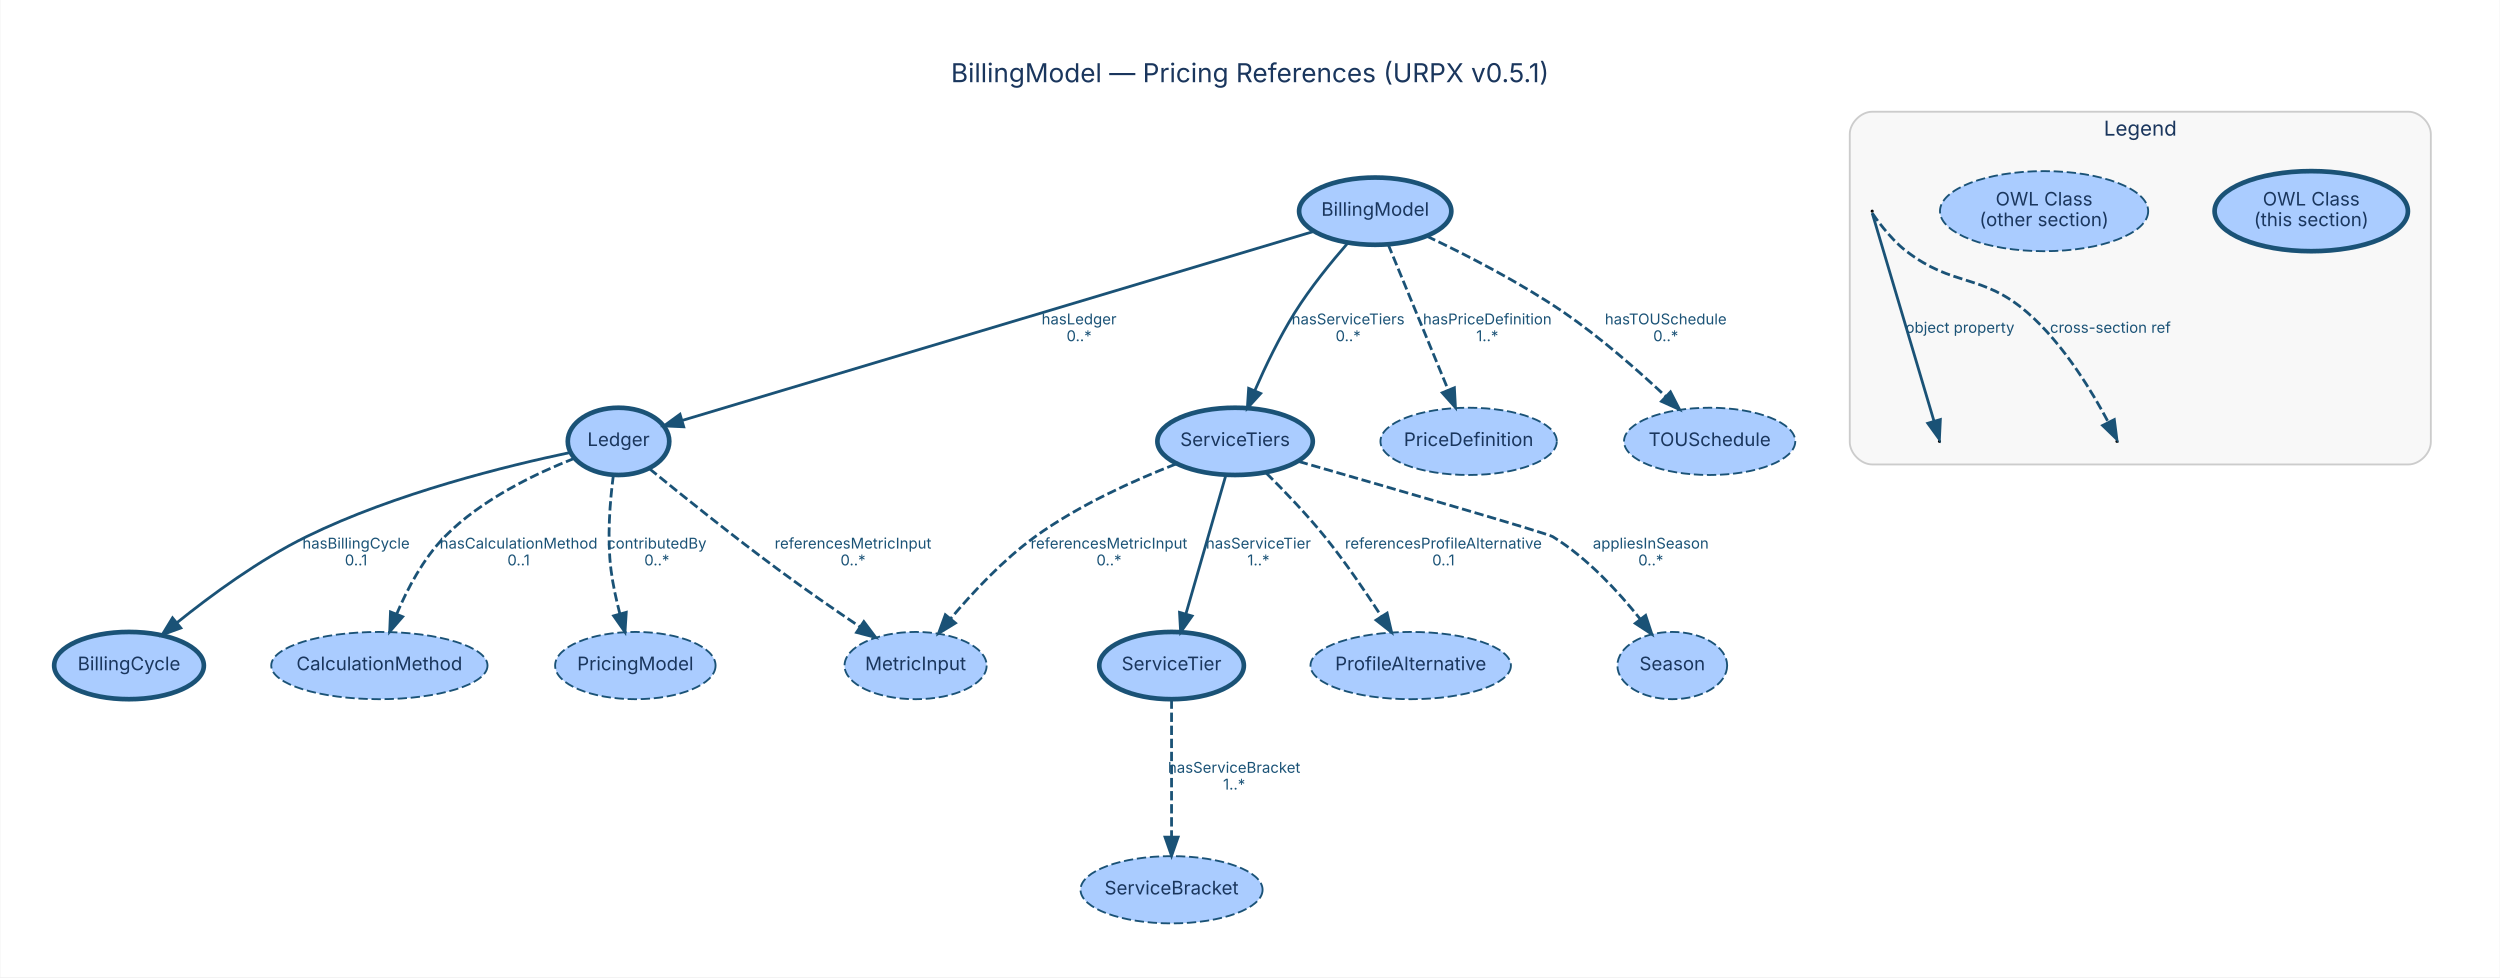
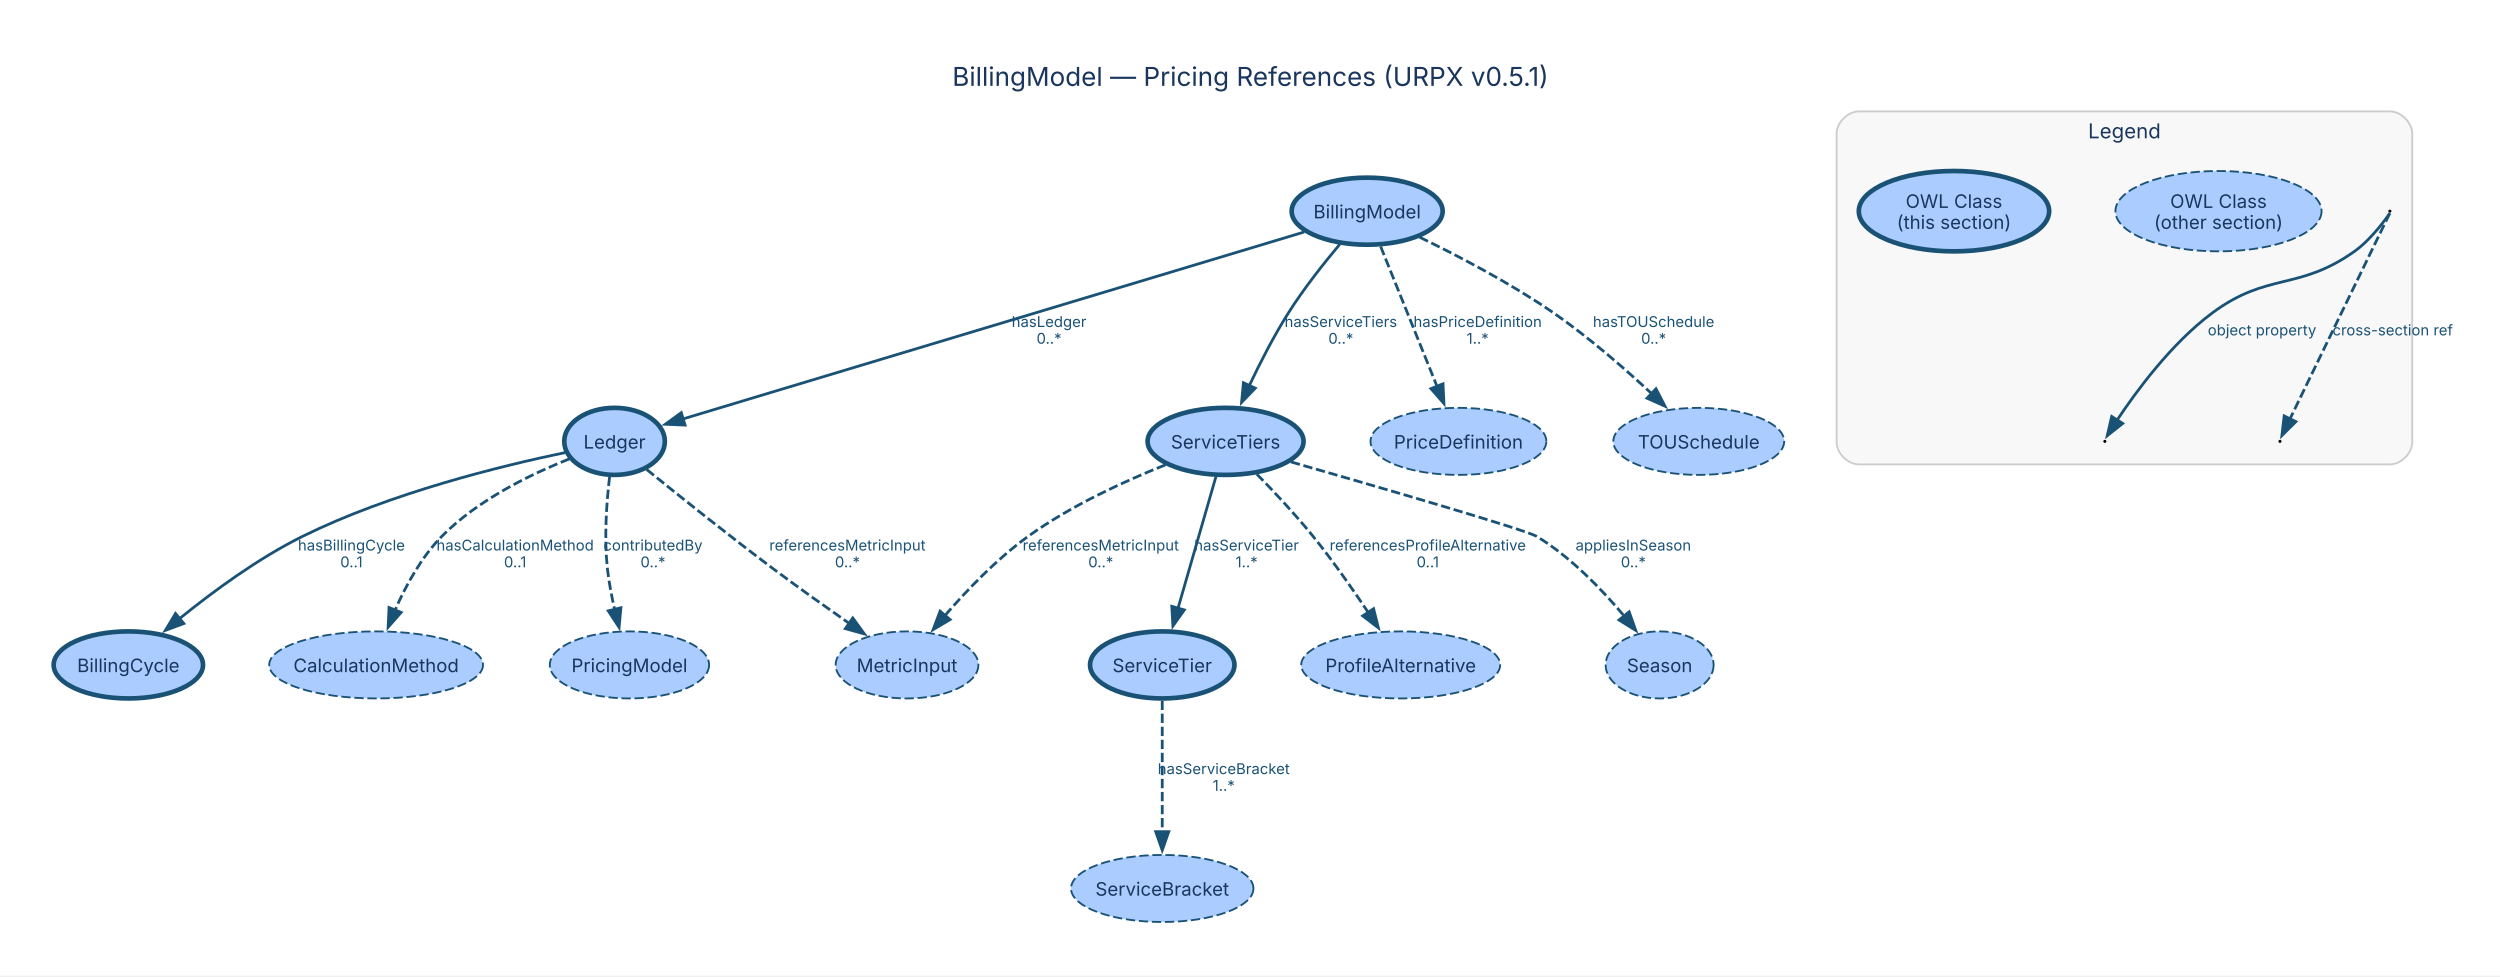
- <svg xmlns="http://www.w3.org/2000/svg" width="1338pt" height="523pt" viewBox="0.00 0.00 1337.63 523.03">
-   <g id="graph0" class="graph" transform="scale(1 1) rotate(0) translate(28.8 494.23)">
-     <polygon fill="white" stroke="transparent" points="-28.8,28.8 -28.8,-494.23 1308.83,-494.23 1308.83,28.8 -28.8,28.8" />
-     <text text-anchor="middle" x="640.01" y="-450.23" font-family="Inter, Helvetica, Arial, sans-serif" font-size="14.00" fill="#1a365d">BillingModel — Pricing References (URPX v0.5.1)</text>
+ <svg xmlns="http://www.w3.org/2000/svg" width="1342pt" height="524pt" viewBox="0.00 0.00 1342.00 524.00">
+   <g id="graph0" class="graph" transform="scale(1 1) rotate(0) translate(28.8 494.93)">
+     <polygon fill="white" stroke="none" points="-28.8,28.8 -28.8,-494.93 1313.66,-494.93 1313.66,28.8 -28.8,28.8" />
+     <text xml:space="preserve" text-anchor="middle" x="642.43" y="-448.83" font-family="Inter, Helvetica, Arial, sans-serif" font-size="14.00" fill="#1a365d">BillingModel — Pricing References (URPX v0.5.1)</text>
    <g id="clust4" class="cluster">
-       <path fill="#f8f8f8" stroke="#cccccc" d="M973.03,-245.64C973.03,-245.64 1260.03,-245.64 1260.03,-245.64 1266.03,-245.64 1272.03,-251.64 1272.03,-257.64 1272.03,-257.64 1272.03,-422.43 1272.03,-422.43 1272.03,-428.43 1266.03,-434.43 1260.03,-434.43 1260.03,-434.43 973.03,-434.43 973.03,-434.43 967.03,-434.43 961.03,-428.43 961.03,-422.43 961.03,-422.43 961.03,-257.64 961.03,-257.64 961.03,-251.64 967.03,-245.64 973.03,-245.64" />
-       <text text-anchor="middle" x="1116.53" y="-421.63" font-family="Inter, Helvetica, Arial, sans-serif" font-size="11.00" fill="#1a365d">Legend</text>
+       <path fill="#f8f8f8" stroke="#cccccc" d="M969.09,-245.64C969.09,-245.64 1254.09,-245.64 1254.09,-245.64 1260.09,-245.64 1266.09,-251.64 1266.09,-257.64 1266.09,-257.64 1266.09,-423.13 1266.09,-423.13 1266.09,-429.13 1260.09,-435.13 1254.09,-435.13 1254.09,-435.13 969.09,-435.13 969.09,-435.13 963.09,-435.13 957.09,-429.13 957.09,-423.13 957.09,-423.13 957.09,-257.64 957.09,-257.64 957.09,-251.64 963.09,-245.64 969.09,-245.64" />
+       <text xml:space="preserve" text-anchor="middle" x="1111.59" y="-420.68" font-family="Inter, Helvetica, Arial, sans-serif" font-size="11.00" fill="#1a365d">Legend</text>
    </g>
    <g id="node1" class="node">
-       <ellipse fill="#aaccff" stroke="#1a5276" stroke-width="2.5" cx="707.03" cy="-381.21" rx="40.74" ry="18" />
-       <text text-anchor="middle" x="707.03" y="-378.71" font-family="Inter, Helvetica, Arial, sans-serif" font-size="10.00" fill="#1a365d">BillingModel</text>
+       <ellipse fill="#aaccff" stroke="#1a5276" stroke-width="2.5" cx="705.09" cy="-381.57" rx="40.53" ry="18" />
+       <text xml:space="preserve" text-anchor="middle" x="705.09" y="-377.69" font-family="Inter, Helvetica, Arial, sans-serif" font-size="10.00" fill="#1a365d">BillingModel</text>
    </g>
    <g id="node3" class="node">
-       <ellipse fill="#aaccff" stroke="#1a5276" stroke-width="2.5" cx="302.03" cy="-258" rx="27.16" ry="18" />
-       <text text-anchor="middle" x="302.03" y="-255.5" font-family="Inter, Helvetica, Arial, sans-serif" font-size="10.00" fill="#1a365d">Ledger</text>
+       <ellipse fill="#aaccff" stroke="#1a5276" stroke-width="2.5" cx="301.09" cy="-258" rx="27" ry="18" />
+       <text xml:space="preserve" text-anchor="middle" x="301.09" y="-254.12" font-family="Inter, Helvetica, Arial, sans-serif" font-size="10.00" fill="#1a365d">Ledger</text>
    </g>
    <g id="edge1" class="edge">
-       <path fill="none" stroke="#1a5276" stroke-width="1.5" d="M674.23,-370.4C598.63,-347.77 412.74,-292.13 336,-269.17" />
-       <polygon fill="#1a5276" stroke="#1a5276" stroke-width="1.5" points="336.93,-265.79 326.35,-266.28 334.93,-272.5 336.93,-265.79" />
-       <text text-anchor="middle" x="548.53" y="-320.6" font-family="Inter, Helvetica, Arial, sans-serif" font-size="8.00" fill="#1a5276">hasLedger</text>
-       <text text-anchor="middle" x="548.53" y="-311.6" font-family="Inter, Helvetica, Arial, sans-serif" font-size="8.00" fill="#1a5276">0..*</text>
+       <path fill="none" stroke="#1a5276" stroke-width="1.5" d="M671.34,-370.41C596.18,-347.8 415.55,-293.44 337.75,-270.03" />
+       <polygon fill="#1a5276" stroke="#1a5276" stroke-width="1.5" points="338.94,-266.73 328.35,-267.2 336.92,-273.44 338.94,-266.73" />
+       <text xml:space="preserve" text-anchor="middle" x="534.33" y="-319.4" font-family="Inter, Helvetica, Arial, sans-serif" font-size="8.00" fill="#1a5276">hasLedger</text>
+       <text xml:space="preserve" text-anchor="middle" x="534.33" y="-310.4" font-family="Inter, Helvetica, Arial, sans-serif" font-size="8.00" fill="#1a5276">0..*</text>
    </g>
    <g id="node5" class="node">
-       <ellipse fill="#aaccff" stroke="#1a5276" stroke-width="2.5" cx="632.03" cy="-258" rx="41.59" ry="18" />
-       <text text-anchor="middle" x="632.03" y="-255.5" font-family="Inter, Helvetica, Arial, sans-serif" font-size="10.00" fill="#1a365d">ServiceTiers</text>
+       <ellipse fill="#aaccff" stroke="#1a5276" stroke-width="2.5" cx="629.09" cy="-258" rx="41.86" ry="18" />
+       <text xml:space="preserve" text-anchor="middle" x="629.09" y="-254.12" font-family="Inter, Helvetica, Arial, sans-serif" font-size="10.00" fill="#1a365d">ServiceTiers</text>
    </g>
    <g id="edge3" class="edge">
-       <path fill="none" stroke="#1a5276" stroke-width="1.5" d="M692.4,-364.2C683.53,-354.02 672.35,-340.29 664.03,-327 655.75,-313.78 648.22,-298.09 642.56,-285.1" />
-       <polygon fill="#1a5276" stroke="#1a5276" stroke-width="1.5" points="645.73,-283.63 638.6,-275.79 639.29,-286.36 645.73,-283.63" />
-       <text text-anchor="middle" x="692.53" y="-320.6" font-family="Inter, Helvetica, Arial, sans-serif" font-size="8.00" fill="#1a5276">hasServiceTiers</text>
-       <text text-anchor="middle" x="692.53" y="-311.6" font-family="Inter, Helvetica, Arial, sans-serif" font-size="8.00" fill="#1a5276">0..*</text>
+       <path fill="none" stroke="#1a5276" stroke-width="1.5" d="M690.44,-363.87C681.84,-353.62 671.07,-340.01 662.84,-327 655.04,-314.68 647.68,-300.31 641.83,-287.96" />
+       <polygon fill="#1a5276" stroke="#1a5276" stroke-width="1.5" points="645.04,-286.55 637.68,-278.93 638.68,-289.48 645.04,-286.55" />
+       <text xml:space="preserve" text-anchor="middle" x="690.96" y="-319.4" font-family="Inter, Helvetica, Arial, sans-serif" font-size="8.00" fill="#1a5276">hasServiceTiers</text>
+       <text xml:space="preserve" text-anchor="middle" x="690.96" y="-310.4" font-family="Inter, Helvetica, Arial, sans-serif" font-size="8.00" fill="#1a5276">0..*</text>
    </g>
    <g id="node8" class="node">
-       <ellipse fill="#aaccff" stroke="#1a5276" stroke-dasharray="5,2" cx="757.03" cy="-258" rx="47.19" ry="18" />
-       <text text-anchor="middle" x="757.03" y="-255.5" font-family="Inter, Helvetica, Arial, sans-serif" font-size="10.00" fill="#1a365d">PriceDefinition</text>
+       <ellipse fill="#aaccff" stroke="#1a5276" stroke-dasharray="5,2" cx="754.09" cy="-258" rx="47.19" ry="18" />
+       <text xml:space="preserve" text-anchor="middle" x="754.09" y="-254.12" font-family="Inter, Helvetica, Arial, sans-serif" font-size="10.00" fill="#1a365d">PriceDefinition</text>
    </g>
    <g id="edge2" class="edge">
-       <path fill="none" stroke="#1a5276" stroke-width="1.5" stroke-dasharray="5,2" d="M713.98,-363.36C722.29,-343.21 736.3,-309.24 746.08,-285.56" />
-       <polygon fill="#1a5276" stroke="#1a5276" stroke-width="1.5" points="749.4,-286.68 749.97,-276.1 742.93,-284.01 749.4,-286.68" />
-       <text text-anchor="middle" x="767.03" y="-320.6" font-family="Inter, Helvetica, Arial, sans-serif" font-size="8.00" fill="#1a5276">hasPriceDefinition</text>
-       <text text-anchor="middle" x="767.03" y="-311.6" font-family="Inter, Helvetica, Arial, sans-serif" font-size="8.00" fill="#1a5276">1..*</text>
+       <path fill="none" stroke="#1a5276" stroke-width="1.5" stroke-dasharray="5,2" d="M712.32,-362.63C720.3,-342.83 733.25,-310.7 742.62,-287.45" />
+       <polygon fill="#1a5276" stroke="#1a5276" stroke-width="1.5" points="745.8,-288.91 746.3,-278.33 739.31,-286.3 745.8,-288.91" />
+       <text xml:space="preserve" text-anchor="middle" x="764.4" y="-319.4" font-family="Inter, Helvetica, Arial, sans-serif" font-size="8.00" fill="#1a5276">hasPriceDefinition</text>
+       <text xml:space="preserve" text-anchor="middle" x="764.4" y="-310.4" font-family="Inter, Helvetica, Arial, sans-serif" font-size="8.00" fill="#1a5276">1..*</text>
    </g>
    <g id="node13" class="node">
-       <ellipse fill="#aaccff" stroke="#1a5276" stroke-dasharray="5,2" cx="886.03" cy="-258" rx="45.83" ry="18" />
-       <text text-anchor="middle" x="886.03" y="-255.5" font-family="Inter, Helvetica, Arial, sans-serif" font-size="10.00" fill="#1a365d">TOUSchedule</text>
+       <ellipse fill="#aaccff" stroke="#1a5276" stroke-dasharray="5,2" cx="883.09" cy="-258" rx="45.86" ry="18" />
+       <text xml:space="preserve" text-anchor="middle" x="883.09" y="-254.12" font-family="Inter, Helvetica, Arial, sans-serif" font-size="10.00" fill="#1a365d">TOUSchedule</text>
    </g>
    <g id="edge4" class="edge">
-       <path fill="none" stroke="#1a5276" stroke-width="1.5" stroke-dasharray="5,2" d="M734.59,-367.84C755.47,-357.96 784.49,-343.14 808.03,-327 827.59,-313.59 847.71,-295.93 862.62,-281.97" />
-       <polygon fill="#1a5276" stroke="#1a5276" stroke-width="1.5" points="865.07,-284.47 869.91,-275.05 860.25,-279.4 865.07,-284.47" />
-       <text text-anchor="middle" x="862.53" y="-320.6" font-family="Inter, Helvetica, Arial, sans-serif" font-size="8.00" fill="#1a5276">hasTOUSchedule</text>
-       <text text-anchor="middle" x="862.53" y="-311.6" font-family="Inter, Helvetica, Arial, sans-serif" font-size="8.00" fill="#1a5276">0..*</text>
+       <path fill="none" stroke="#1a5276" stroke-width="1.5" stroke-dasharray="5,2" d="M733.23,-367.61C753.82,-357.64 782.07,-342.89 805.09,-327 823.94,-313.98 843.37,-297.06 858.12,-283.35" />
+       <polygon fill="#1a5276" stroke="#1a5276" stroke-width="1.5" points="860.13,-286.26 865,-276.85 855.32,-281.17 860.13,-286.26" />
+       <text xml:space="preserve" text-anchor="middle" x="858.86" y="-319.4" font-family="Inter, Helvetica, Arial, sans-serif" font-size="8.00" fill="#1a5276">hasTOUSchedule</text>
+       <text xml:space="preserve" text-anchor="middle" x="858.86" y="-310.4" font-family="Inter, Helvetica, Arial, sans-serif" font-size="8.00" fill="#1a5276">0..*</text>
    </g>
    <g id="node2" class="node">
-       <ellipse fill="#aaccff" stroke="#1a5276" stroke-width="2.5" cx="40.03" cy="-138" rx="40.06" ry="18" />
-       <text text-anchor="middle" x="40.03" y="-135.5" font-family="Inter, Helvetica, Arial, sans-serif" font-size="10.00" fill="#1a365d">BillingCycle</text>
+       <ellipse fill="#aaccff" stroke="#1a5276" stroke-width="2.5" cx="40.09" cy="-138" rx="40.09" ry="18" />
+       <text xml:space="preserve" text-anchor="middle" x="40.09" y="-134.12" font-family="Inter, Helvetica, Arial, sans-serif" font-size="10.00" fill="#1a365d">BillingCycle</text>
    </g>
    <g id="edge6" class="edge">
-       <path fill="none" stroke="#1a5276" stroke-width="1.5" d="M276.44,-252.1C242.81,-245.04 182.44,-230.26 135.03,-207 109.76,-194.61 83.98,-175.67 65.66,-160.93" />
-       <polygon fill="#1a5276" stroke="#1a5276" stroke-width="1.5" points="67.75,-158.12 57.8,-154.49 63.31,-163.53 67.75,-158.12" />
-       <text text-anchor="middle" x="161.53" y="-200.6" font-family="Inter, Helvetica, Arial, sans-serif" font-size="8.00" fill="#1a5276">hasBillingCycle</text>
-       <text text-anchor="middle" x="161.53" y="-191.6" font-family="Inter, Helvetica, Arial, sans-serif" font-size="8.00" fill="#1a5276">0..1</text>
+       <path fill="none" stroke="#1a5276" stroke-width="1.5" d="M274.52,-251.98C240.6,-244.93 180.64,-230.28 133.59,-207 109.72,-195.19 85.47,-177.35 67.65,-162.91" />
+       <polygon fill="#1a5276" stroke="#1a5276" stroke-width="1.5" points="69.89,-160.22 59.95,-156.53 65.42,-165.61 69.89,-160.22" />
+       <text xml:space="preserve" text-anchor="middle" x="159.84" y="-199.4" font-family="Inter, Helvetica, Arial, sans-serif" font-size="8.00" fill="#1a5276">hasBillingCycle</text>
+       <text xml:space="preserve" text-anchor="middle" x="159.84" y="-190.4" font-family="Inter, Helvetica, Arial, sans-serif" font-size="8.00" fill="#1a5276">0..1</text>
    </g>
    <g id="node6" class="node">
-       <ellipse fill="#aaccff" stroke="#1a5276" stroke-dasharray="5,2" cx="174.03" cy="-138" rx="57.88" ry="18" />
-       <text text-anchor="middle" x="174.03" y="-135.5" font-family="Inter, Helvetica, Arial, sans-serif" font-size="10.00" fill="#1a365d">CalculationMethod</text>
+       <ellipse fill="#aaccff" stroke="#1a5276" stroke-dasharray="5,2" cx="173.09" cy="-138" rx="57.39" ry="18" />
+       <text xml:space="preserve" text-anchor="middle" x="173.09" y="-134.12" font-family="Inter, Helvetica, Arial, sans-serif" font-size="10.00" fill="#1a365d">CalculationMethod</text>
    </g>
    <g id="edge7" class="edge">
-       <path fill="none" stroke="#1a5276" stroke-width="1.5" stroke-dasharray="5,2" d="M278.52,-248.95C258.06,-240.96 228.68,-227.01 209.03,-207 197.57,-195.34 189.04,-179.17 183.27,-165.52" />
-       <polygon fill="#1a5276" stroke="#1a5276" stroke-width="1.5" points="186.49,-164.14 179.55,-156.13 179.98,-166.71 186.49,-164.14" />
-       <text text-anchor="middle" x="248.53" y="-200.6" font-family="Inter, Helvetica, Arial, sans-serif" font-size="8.00" fill="#1a5276">hasCalculationMethod</text>
-       <text text-anchor="middle" x="248.53" y="-191.6" font-family="Inter, Helvetica, Arial, sans-serif" font-size="8.00" fill="#1a5276">0..1</text>
+       <path fill="none" stroke="#1a5276" stroke-width="1.5" stroke-dasharray="5,2" d="M276.85,-248.6C256.5,-240.55 227.71,-226.69 208.34,-207 197.3,-195.78 188.94,-180.41 183.13,-167.11" />
+       <polygon fill="#1a5276" stroke="#1a5276" stroke-width="1.5" points="186.53,-166.19 179.54,-158.23 180.04,-168.81 186.53,-166.19" />
+       <text xml:space="preserve" text-anchor="middle" x="247.71" y="-199.4" font-family="Inter, Helvetica, Arial, sans-serif" font-size="8.00" fill="#1a5276">hasCalculationMethod</text>
+       <text xml:space="preserve" text-anchor="middle" x="247.71" y="-190.4" font-family="Inter, Helvetica, Arial, sans-serif" font-size="8.00" fill="#1a5276">0..1</text>
    </g>
    <g id="node7" class="node">
-       <ellipse fill="#aaccff" stroke="#1a5276" stroke-dasharray="5,2" cx="461.03" cy="-138" rx="38.03" ry="18" />
-       <text text-anchor="middle" x="461.03" y="-135.5" font-family="Inter, Helvetica, Arial, sans-serif" font-size="10.00" fill="#1a365d">MetricInput</text>
+       <ellipse fill="#aaccff" stroke="#1a5276" stroke-dasharray="5,2" cx="458.09" cy="-138" rx="38.31" ry="18" />
+       <text xml:space="preserve" text-anchor="middle" x="458.09" y="-134.12" font-family="Inter, Helvetica, Arial, sans-serif" font-size="10.00" fill="#1a365d">MetricInput</text>
    </g>
    <g id="edge8" class="edge">
-       <path fill="none" stroke="#1a5276" stroke-width="1.5" stroke-dasharray="5,2" d="M318.57,-243.36C335.7,-229.38 363.35,-207.17 388.03,-189 402.03,-178.69 417.92,-167.72 431.3,-158.69" />
-       <polygon fill="#1a5276" stroke="#1a5276" stroke-width="1.5" points="433.33,-161.54 439.68,-153.06 429.42,-155.73 433.33,-161.54" />
-       <text text-anchor="middle" x="427.53" y="-200.6" font-family="Inter, Helvetica, Arial, sans-serif" font-size="8.00" fill="#1a5276">referencesMetricInput</text>
-       <text text-anchor="middle" x="427.53" y="-191.6" font-family="Inter, Helvetica, Arial, sans-serif" font-size="8.00" fill="#1a5276">0..*</text>
+       <path fill="none" stroke="#1a5276" stroke-width="1.5" stroke-dasharray="5,2" d="M318.33,-242.91C335.53,-228.95 362.84,-207.11 387.09,-189 400.02,-179.35 414.55,-169.03 427.08,-160.28" />
+       <polygon fill="#1a5276" stroke="#1a5276" stroke-width="1.5" points="428.97,-163.23 435.19,-154.65 424.98,-157.48 428.97,-163.23" />
+       <text xml:space="preserve" text-anchor="middle" x="426.09" y="-199.4" font-family="Inter, Helvetica, Arial, sans-serif" font-size="8.00" fill="#1a5276">referencesMetricInput</text>
+       <text xml:space="preserve" text-anchor="middle" x="426.09" y="-190.4" font-family="Inter, Helvetica, Arial, sans-serif" font-size="8.00" fill="#1a5276">0..*</text>
    </g>
    <g id="node9" class="node">
-       <ellipse fill="#aaccff" stroke="#1a5276" stroke-dasharray="5,2" cx="311.03" cy="-138" rx="42.94" ry="18" />
-       <text text-anchor="middle" x="311.03" y="-135.5" font-family="Inter, Helvetica, Arial, sans-serif" font-size="10.00" fill="#1a365d">PricingModel</text>
+       <ellipse fill="#aaccff" stroke="#1a5276" stroke-dasharray="5,2" cx="309.09" cy="-138" rx="42.75" ry="18" />
+       <text xml:space="preserve" text-anchor="middle" x="309.09" y="-134.12" font-family="Inter, Helvetica, Arial, sans-serif" font-size="10.00" fill="#1a365d">PricingModel</text>
    </g>
    <g id="edge5" class="edge">
-       <path fill="none" stroke="#1a5276" stroke-width="1.5" stroke-dasharray="5,2" d="M299.27,-239.89C297.47,-226.11 295.82,-206.24 298.03,-189 299.01,-181.29 300.82,-173.08 302.78,-165.58" />
-       <polygon fill="#1a5276" stroke="#1a5276" stroke-width="1.5" points="306.16,-166.49 305.49,-155.91 299.42,-164.6 306.16,-166.49" />
-       <text text-anchor="middle" x="322.53" y="-200.6" font-family="Inter, Helvetica, Arial, sans-serif" font-size="8.00" fill="#1a5276">contributedBy</text>
-       <text text-anchor="middle" x="322.53" y="-191.6" font-family="Inter, Helvetica, Arial, sans-serif" font-size="8.00" fill="#1a5276">0..*</text>
+       <path fill="none" stroke="#1a5276" stroke-width="1.5" stroke-dasharray="5,2" d="M298.44,-239.05C296.81,-225.31 295.38,-205.91 297.34,-189 298.15,-182.02 299.57,-174.61 301.15,-167.68" />
+       <polygon fill="#1a5276" stroke="#1a5276" stroke-width="1.5" points="304.5,-168.7 303.53,-158.15 297.71,-167.01 304.5,-168.7" />
+       <text xml:space="preserve" text-anchor="middle" x="321.71" y="-199.4" font-family="Inter, Helvetica, Arial, sans-serif" font-size="8.00" fill="#1a5276">contributedBy</text>
+       <text xml:space="preserve" text-anchor="middle" x="321.71" y="-190.4" font-family="Inter, Helvetica, Arial, sans-serif" font-size="8.00" fill="#1a5276">0..*</text>
    </g>
    <g id="node4" class="node">
-       <ellipse fill="#aaccff" stroke="#1a5276" stroke-width="2.5" cx="598.03" cy="-138" rx="38.7" ry="18" />
-       <text text-anchor="middle" x="598.03" y="-135.5" font-family="Inter, Helvetica, Arial, sans-serif" font-size="10.00" fill="#1a365d">ServiceTier</text>
+       <ellipse fill="#aaccff" stroke="#1a5276" stroke-width="2.5" cx="595.09" cy="-138" rx="38.76" ry="18" />
+       <text xml:space="preserve" text-anchor="middle" x="595.09" y="-134.12" font-family="Inter, Helvetica, Arial, sans-serif" font-size="10.00" fill="#1a365d">ServiceTier</text>
    </g>
    <g id="node12" class="node">
-       <ellipse fill="#aaccff" stroke="#1a5276" stroke-dasharray="5,2" cx="598.03" cy="-18" rx="48.72" ry="18" />
-       <text text-anchor="middle" x="598.03" y="-15.5" font-family="Inter, Helvetica, Arial, sans-serif" font-size="10.00" fill="#1a365d">ServiceBracket</text>
+       <ellipse fill="#aaccff" stroke="#1a5276" stroke-dasharray="5,2" cx="595.09" cy="-18" rx="48.96" ry="18" />
+       <text xml:space="preserve" text-anchor="middle" x="595.09" y="-14.12" font-family="Inter, Helvetica, Arial, sans-serif" font-size="10.00" fill="#1a365d">ServiceBracket</text>
    </g>
    <g id="edge9" class="edge">
-       <path fill="none" stroke="#1a5276" stroke-width="1.5" stroke-dasharray="5,2" d="M598.03,-119.84C598.03,-100.53 598.03,-68.89 598.03,-46.2" />
-       <polygon fill="#1a5276" stroke="#1a5276" stroke-width="1.5" points="601.53,-46.18 598.03,-36.18 594.53,-46.18 601.53,-46.18" />
-       <text text-anchor="middle" x="631.53" y="-80.6" font-family="Inter, Helvetica, Arial, sans-serif" font-size="8.00" fill="#1a5276">hasServiceBracket</text>
-       <text text-anchor="middle" x="631.53" y="-71.6" font-family="Inter, Helvetica, Arial, sans-serif" font-size="8.00" fill="#1a5276">1..*</text>
+       <path fill="none" stroke="#1a5276" stroke-width="1.5" stroke-dasharray="5,2" d="M595.09,-118.82C595.09,-100.01 595.09,-70.35 595.09,-48.24" />
+       <polygon fill="#1a5276" stroke="#1a5276" stroke-width="1.5" points="598.59,-48.51 595.09,-38.51 591.59,-48.51 598.59,-48.51" />
+       <text xml:space="preserve" text-anchor="middle" x="628.09" y="-79.4" font-family="Inter, Helvetica, Arial, sans-serif" font-size="8.00" fill="#1a5276">hasServiceBracket</text>
+       <text xml:space="preserve" text-anchor="middle" x="628.09" y="-70.4" font-family="Inter, Helvetica, Arial, sans-serif" font-size="8.00" fill="#1a5276">1..*</text>
    </g>
    <g id="edge11" class="edge">
-       <path fill="none" stroke="#1a5276" stroke-width="1.5" d="M627.16,-240.09C621.55,-220.64 612.28,-188.45 605.7,-165.62" />
-       <polygon fill="#1a5276" stroke="#1a5276" stroke-width="1.5" points="609.02,-164.52 602.89,-155.88 602.3,-166.45 609.02,-164.52" />
-       <text text-anchor="middle" x="644.53" y="-200.6" font-family="Inter, Helvetica, Arial, sans-serif" font-size="8.00" fill="#1a5276">hasServiceTier</text>
-       <text text-anchor="middle" x="644.53" y="-191.6" font-family="Inter, Helvetica, Arial, sans-serif" font-size="8.00" fill="#1a5276">1..*</text>
+       <path fill="none" stroke="#1a5276" stroke-width="1.5" d="M623.92,-239.08C618.53,-220.34 609.97,-190.64 603.57,-168.45" />
+       <polygon fill="#1a5276" stroke="#1a5276" stroke-width="1.5" points="606.95,-167.53 600.82,-158.89 600.22,-169.46 606.95,-167.53" />
+       <text xml:space="preserve" text-anchor="middle" x="640.37" y="-199.4" font-family="Inter, Helvetica, Arial, sans-serif" font-size="8.00" fill="#1a5276">hasServiceTier</text>
+       <text xml:space="preserve" text-anchor="middle" x="640.37" y="-190.4" font-family="Inter, Helvetica, Arial, sans-serif" font-size="8.00" fill="#1a5276">1..*</text>
    </g>
    <g id="edge12" class="edge">
-       <path fill="none" stroke="#1a5276" stroke-width="1.5" stroke-dasharray="5,2" d="M600.36,-245.87C578.11,-237.2 548.29,-223.83 525.03,-207 507.9,-194.61 491.62,-177.19 479.76,-163.09" />
-       <polygon fill="#1a5276" stroke="#1a5276" stroke-width="1.5" points="482.36,-160.75 473.32,-155.23 476.95,-165.19 482.36,-160.75" />
-       <text text-anchor="middle" x="564.53" y="-200.6" font-family="Inter, Helvetica, Arial, sans-serif" font-size="8.00" fill="#1a5276">referencesMetricInput</text>
-       <text text-anchor="middle" x="564.53" y="-191.6" font-family="Inter, Helvetica, Arial, sans-serif" font-size="8.00" fill="#1a5276">0..*</text>
+       <path fill="none" stroke="#1a5276" stroke-width="1.5" stroke-dasharray="5,2" d="M596.81,-245.39C574.89,-236.66 545.87,-223.41 523.09,-207 506.29,-194.9 490.19,-178.11 478.22,-164.24" />
+       <polygon fill="#1a5276" stroke="#1a5276" stroke-width="1.5" points="481.2,-162.35 472.09,-156.94 475.84,-166.85 481.2,-162.35" />
+       <text xml:space="preserve" text-anchor="middle" x="562.09" y="-199.4" font-family="Inter, Helvetica, Arial, sans-serif" font-size="8.00" fill="#1a5276">referencesMetricInput</text>
+       <text xml:space="preserve" text-anchor="middle" x="562.09" y="-190.4" font-family="Inter, Helvetica, Arial, sans-serif" font-size="8.00" fill="#1a5276">0..*</text>
    </g>
    <g id="node10" class="node">
-       <ellipse fill="#aaccff" stroke="#1a5276" stroke-dasharray="5,2" cx="726.03" cy="-138" rx="53.64" ry="18" />
-       <text text-anchor="middle" x="726.03" y="-135.5" font-family="Inter, Helvetica, Arial, sans-serif" font-size="10.00" fill="#1a365d">ProfileAlternative</text>
+       <ellipse fill="#aaccff" stroke="#1a5276" stroke-dasharray="5,2" cx="723.09" cy="-138" rx="53.4" ry="18" />
+       <text xml:space="preserve" text-anchor="middle" x="723.09" y="-134.12" font-family="Inter, Helvetica, Arial, sans-serif" font-size="10.00" fill="#1a365d">ProfileAlternative</text>
    </g>
    <g id="edge13" class="edge">
-       <path fill="none" stroke="#1a5276" stroke-width="1.5" stroke-dasharray="5,2" d="M648.77,-240.98C658.35,-231.48 670.35,-218.98 680.03,-207 690.95,-193.49 701.9,-177.43 710.37,-164.31" />
-       <polygon fill="#1a5276" stroke="#1a5276" stroke-width="1.5" points="713.4,-166.08 715.81,-155.77 707.49,-162.32 713.4,-166.08" />
-       <text text-anchor="middle" x="743.53" y="-200.6" font-family="Inter, Helvetica, Arial, sans-serif" font-size="8.00" fill="#1a5276">referencesProfileAlternative</text>
-       <text text-anchor="middle" x="743.53" y="-191.6" font-family="Inter, Helvetica, Arial, sans-serif" font-size="8.00" fill="#1a5276">0..1</text>
+       <path fill="none" stroke="#1a5276" stroke-width="1.5" stroke-dasharray="5,2" d="M645.84,-240.45C655.12,-230.97 666.65,-218.68 676.09,-207 686.59,-194.01 697.26,-178.77 705.77,-166.02" />
+       <polygon fill="#1a5276" stroke="#1a5276" stroke-width="1.5" points="708.54,-168.17 711.11,-157.89 702.7,-164.32 708.54,-168.17" />
+       <text xml:space="preserve" text-anchor="middle" x="737.62" y="-199.4" font-family="Inter, Helvetica, Arial, sans-serif" font-size="8.00" fill="#1a5276">referencesProfileAlternative</text>
+       <text xml:space="preserve" text-anchor="middle" x="737.62" y="-190.4" font-family="Inter, Helvetica, Arial, sans-serif" font-size="8.00" fill="#1a5276">0..1</text>
    </g>
    <g id="node11" class="node">
-       <ellipse fill="#aaccff" stroke="#1a5276" stroke-dasharray="5,2" cx="866.03" cy="-138" rx="29.37" ry="18" />
-       <text text-anchor="middle" x="866.03" y="-135.5" font-family="Inter, Helvetica, Arial, sans-serif" font-size="10.00" fill="#1a365d">Season</text>
+       <ellipse fill="#aaccff" stroke="#1a5276" stroke-dasharray="5,2" cx="862.09" cy="-138" rx="28.99" ry="18" />
+       <text xml:space="preserve" text-anchor="middle" x="862.09" y="-134.12" font-family="Inter, Helvetica, Arial, sans-serif" font-size="10.00" fill="#1a365d">Season</text>
    </g>
    <g id="edge10" class="edge">
-       <path fill="none" stroke="#1a5276" stroke-width="1.5" stroke-dasharray="5,2" d="M666.09,-247.23C714.85,-233.2 799.06,-208.83 802.03,-207 820.5,-195.65 837.14,-177.6 848.82,-162.95" />
-       <polygon fill="#1a5276" stroke="#1a5276" stroke-width="1.5" points="851.78,-164.85 855.1,-154.79 846.23,-160.58 851.78,-164.85" />
-       <text text-anchor="middle" x="854.53" y="-200.6" font-family="Inter, Helvetica, Arial, sans-serif" font-size="8.00" fill="#1a5276">appliesInSeason</text>
-       <text text-anchor="middle" x="854.53" y="-191.6" font-family="Inter, Helvetica, Arial, sans-serif" font-size="8.00" fill="#1a5276">0..*</text>
+       <path fill="none" stroke="#1a5276" stroke-width="1.5" stroke-dasharray="5,2" d="M664.15,-246.99C711.4,-233.43 790.32,-210.5 796.09,-207 814.37,-195.9 831.1,-178.54 843.15,-164.14" />
+       <polygon fill="#1a5276" stroke="#1a5276" stroke-width="1.5" points="845.73,-166.51 849.27,-156.52 840.28,-162.12 845.73,-166.51" />
+       <text xml:space="preserve" text-anchor="middle" x="847.97" y="-199.4" font-family="Inter, Helvetica, Arial, sans-serif" font-size="8.00" fill="#1a5276">appliesInSeason</text>
+       <text xml:space="preserve" text-anchor="middle" x="847.97" y="-190.4" font-family="Inter, Helvetica, Arial, sans-serif" font-size="8.00" fill="#1a5276">0..*</text>
    </g>
    <g id="node14" class="node">
-       <ellipse fill="#aaccff" stroke="#1a5276" stroke-width="2.5" cx="1208.03" cy="-381.21" rx="51.74" ry="21.43" />
-       <text text-anchor="middle" x="1208.03" y="-384.21" font-family="Inter, Helvetica, Arial, sans-serif" font-size="10.00" fill="#1a365d">OWL Class</text>
-       <text text-anchor="middle" x="1208.03" y="-373.21" font-family="Inter, Helvetica, Arial, sans-serif" font-size="10.00" fill="#1a365d">(this section)</text>
+       <ellipse fill="#aaccff" stroke="#1a5276" stroke-width="2.5" cx="1020.09" cy="-381.57" rx="51.09" ry="21.57" />
+       <text xml:space="preserve" text-anchor="middle" x="1020.09" y="-383.32" font-family="Inter, Helvetica, Arial, sans-serif" font-size="10.00" fill="#1a365d">OWL Class</text>
+       <text xml:space="preserve" text-anchor="middle" x="1020.09" y="-372.07" font-family="Inter, Helvetica, Arial, sans-serif" font-size="10.00" fill="#1a365d">(this section)</text>
    </g>
    <g id="node15" class="node">
-       <ellipse fill="#aaccff" stroke="#1a5276" stroke-dasharray="5,2" cx="1065.03" cy="-381.21" rx="55.72" ry="21.43" />
-       <text text-anchor="middle" x="1065.03" y="-384.21" font-family="Inter, Helvetica, Arial, sans-serif" font-size="10.00" fill="#1a365d">OWL Class</text>
-       <text text-anchor="middle" x="1065.03" y="-373.21" font-family="Inter, Helvetica, Arial, sans-serif" font-size="10.00" fill="#1a365d">(other section)</text>
+       <ellipse fill="#aaccff" stroke="#1a5276" stroke-dasharray="5,2" cx="1162.09" cy="-381.57" rx="55.33" ry="21.57" />
+       <text xml:space="preserve" text-anchor="middle" x="1162.09" y="-383.32" font-family="Inter, Helvetica, Arial, sans-serif" font-size="10.00" fill="#1a365d">OWL Class</text>
+       <text xml:space="preserve" text-anchor="middle" x="1162.09" y="-372.07" font-family="Inter, Helvetica, Arial, sans-serif" font-size="10.00" fill="#1a365d">(other section)</text>
    </g>
    <g id="node16" class="node">
-       <ellipse fill="black" stroke="black" cx="973.03" cy="-381.21" rx="0.36" ry="0.36" />
+       <ellipse fill="black" stroke="black" cx="1254.09" cy="-381.57" rx="0.36" ry="0.36" />
    </g>
    <g id="node17" class="node">
-       <ellipse fill="black" stroke="black" cx="1009.03" cy="-258" rx="0.36" ry="0.36" />
+       <ellipse fill="black" stroke="black" cx="1101.09" cy="-258" rx="0.36" ry="0.36" />
    </g>
    <g id="edge14" class="edge">
-       <path fill="none" stroke="#1a5276" stroke-width="1.5" d="M973.06,-380.13C973.95,-377.11 997.73,-297.04 1006.13,-268.77" />
-       <polygon fill="#1a5276" stroke="#1a5276" stroke-width="1.5" points="1009.51,-269.67 1009,-259.09 1002.8,-267.67 1009.51,-269.67" />
-       <text text-anchor="middle" x="1020.03" y="-316.1" font-family="Inter, Helvetica, Arial, sans-serif" font-size="8.00" fill="#1a5276">object property</text>
+       <path fill="none" stroke="#1a5276" stroke-width="1.5" d="M1253.99,-380.41C1252.98,-378.92 1244.6,-366.75 1235.09,-360 1204.96,-338.64 1188.51,-348.98 1158.84,-327 1136.65,-310.57 1117.36,-284.05 1107.69,-269.46" />
+       <polygon fill="#1a5276" stroke="#1a5276" stroke-width="1.5" points="1110.68,-267.63 1102.38,-261.05 1104.76,-271.37 1110.68,-267.63" />
+       <text xml:space="preserve" text-anchor="middle" x="1185.46" y="-314.9" font-family="Inter, Helvetica, Arial, sans-serif" font-size="8.00" fill="#1a5276">object property</text>
    </g>
    <g id="node18" class="node">
-       <ellipse fill="black" stroke="black" cx="1104.03" cy="-258" rx="0.36" ry="0.36" />
+       <ellipse fill="black" stroke="black" cx="1195.09" cy="-258" rx="0.36" ry="0.36" />
    </g>
    <g id="edge15" class="edge">
-       <path fill="none" stroke="#1a5276" stroke-width="1.5" stroke-dasharray="5,2" d="M973.13,-380.07C974.09,-378.63 982.1,-366.88 991.03,-360 1016.69,-340.23 1031.52,-348.19 1056.03,-327 1075.94,-309.79 1091.81,-282.65 1099.32,-268.42" />
-       <polygon fill="#1a5276" stroke="#1a5276" stroke-width="1.5" points="1102.62,-269.64 1103.97,-259.13 1096.36,-266.5 1102.62,-269.64" />
-       <text text-anchor="middle" x="1100.53" y="-316.1" font-family="Inter, Helvetica, Arial, sans-serif" font-size="8.00" fill="#1a5276">cross-section ref</text>
+       <path fill="none" stroke="#1a5276" stroke-width="1.5" stroke-dasharray="5,2" d="M1254.04,-380.48C1252.6,-377.49 1214.69,-299.39 1200.44,-270.02" />
+       <polygon fill="#1a5276" stroke="#1a5276" stroke-width="1.5" points="1203.64,-268.6 1196.12,-261.13 1197.34,-271.65 1203.64,-268.6" />
+       <text xml:space="preserve" text-anchor="middle" x="1255.61" y="-314.9" font-family="Inter, Helvetica, Arial, sans-serif" font-size="8.00" fill="#1a5276">cross-section ref</text>
    </g>
  </g>
</svg>
